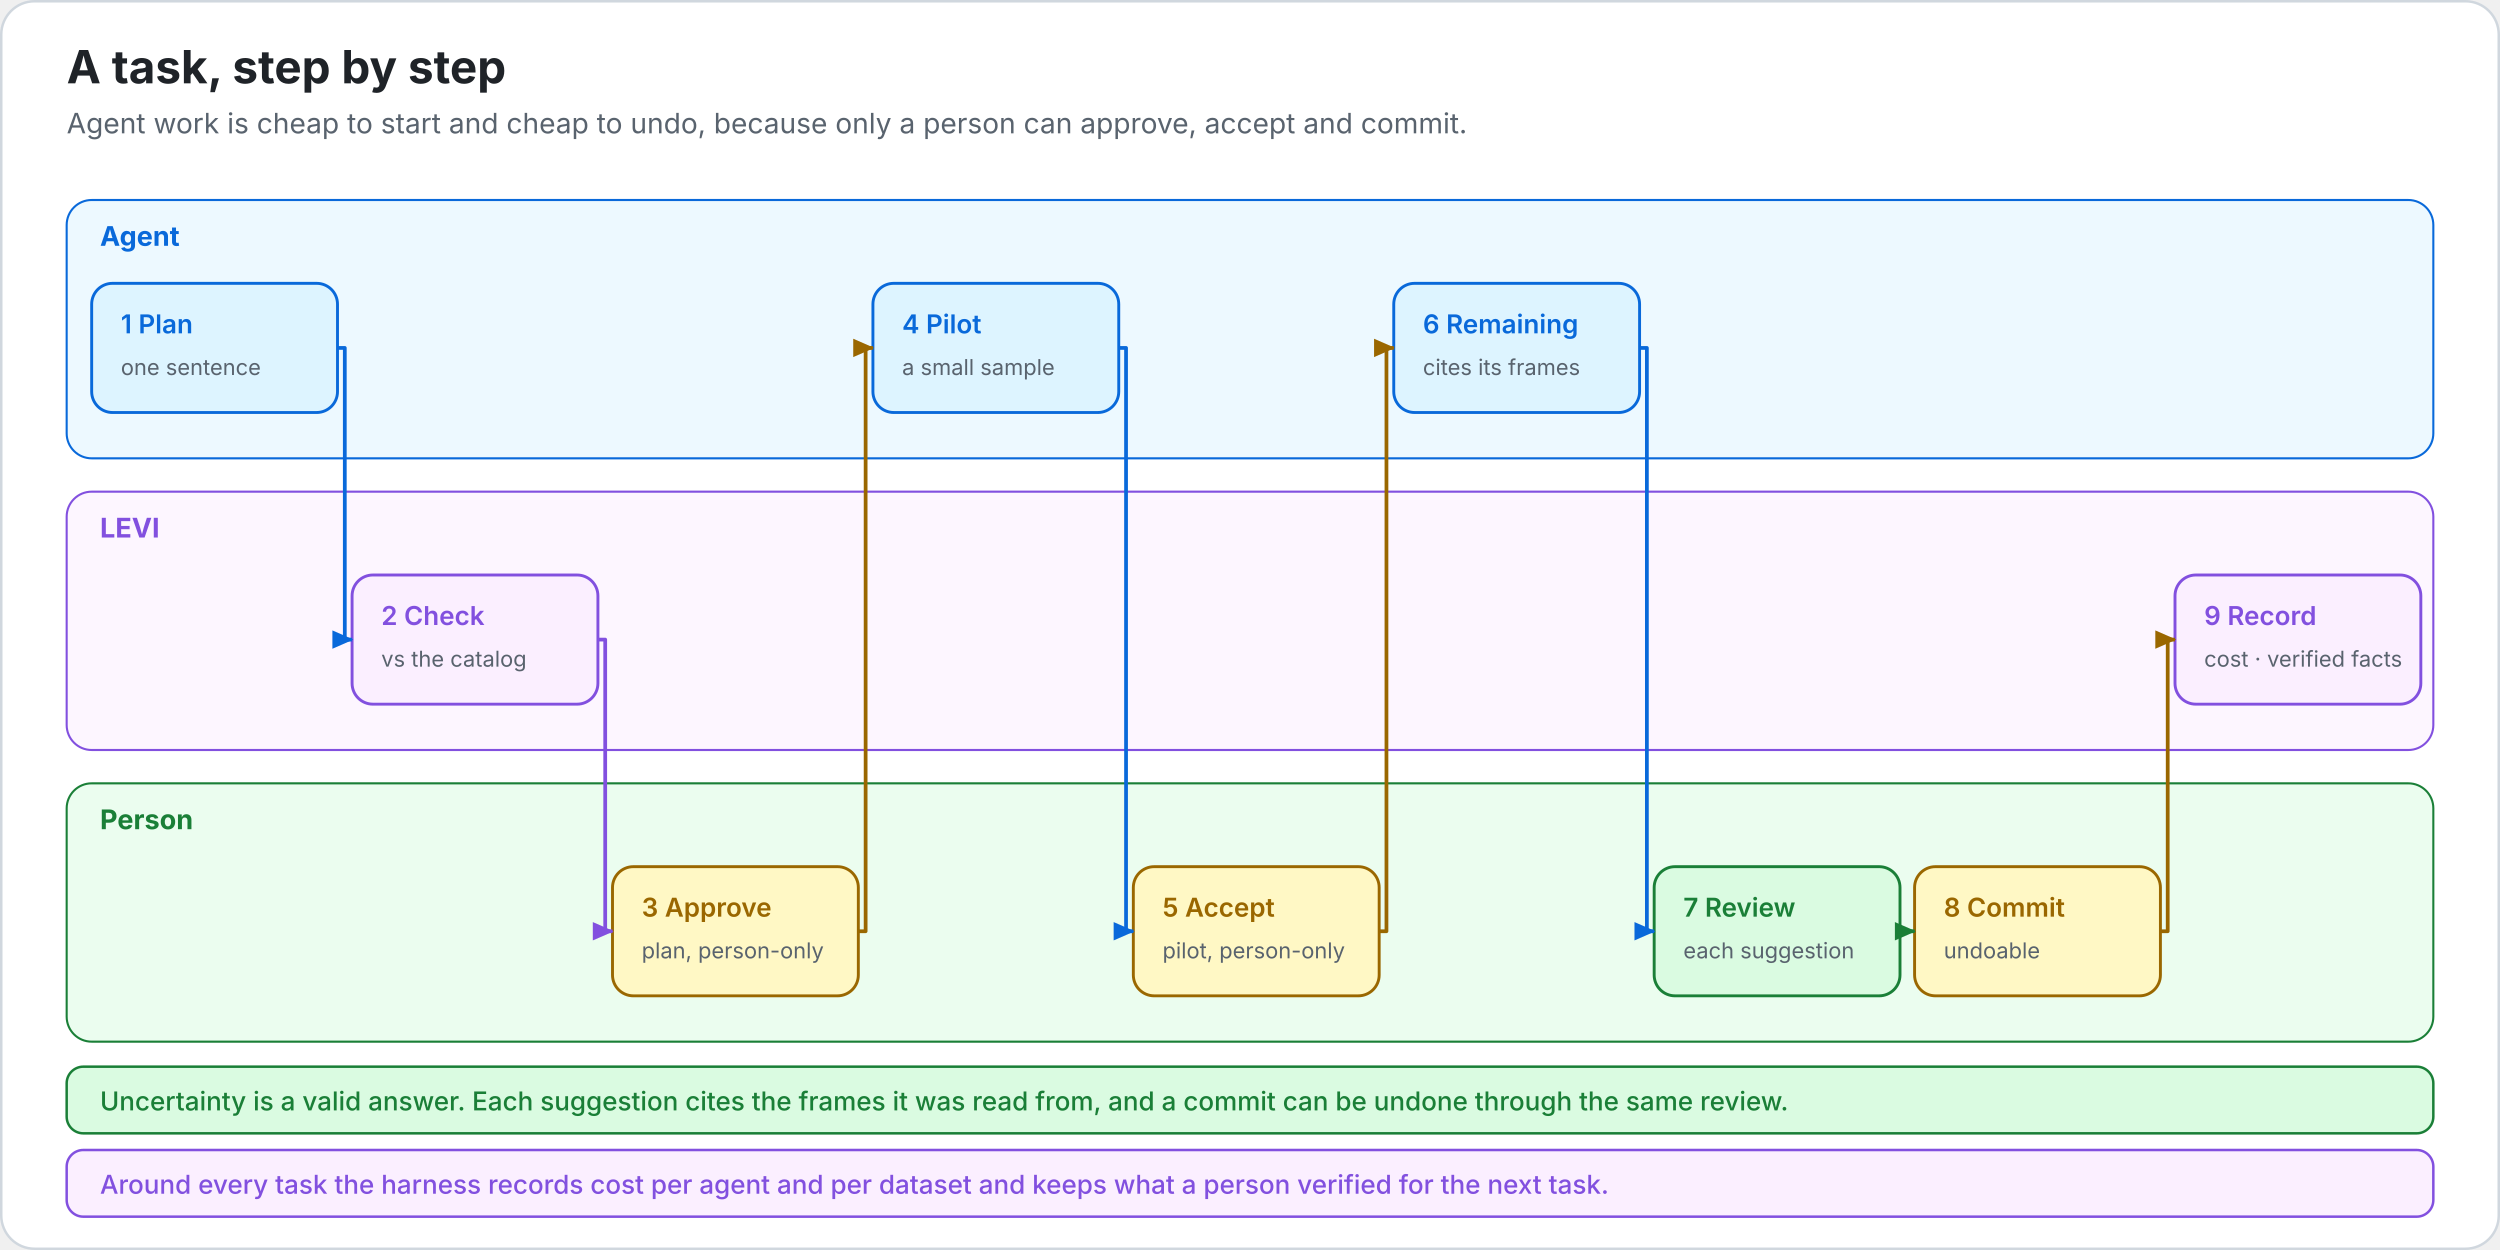
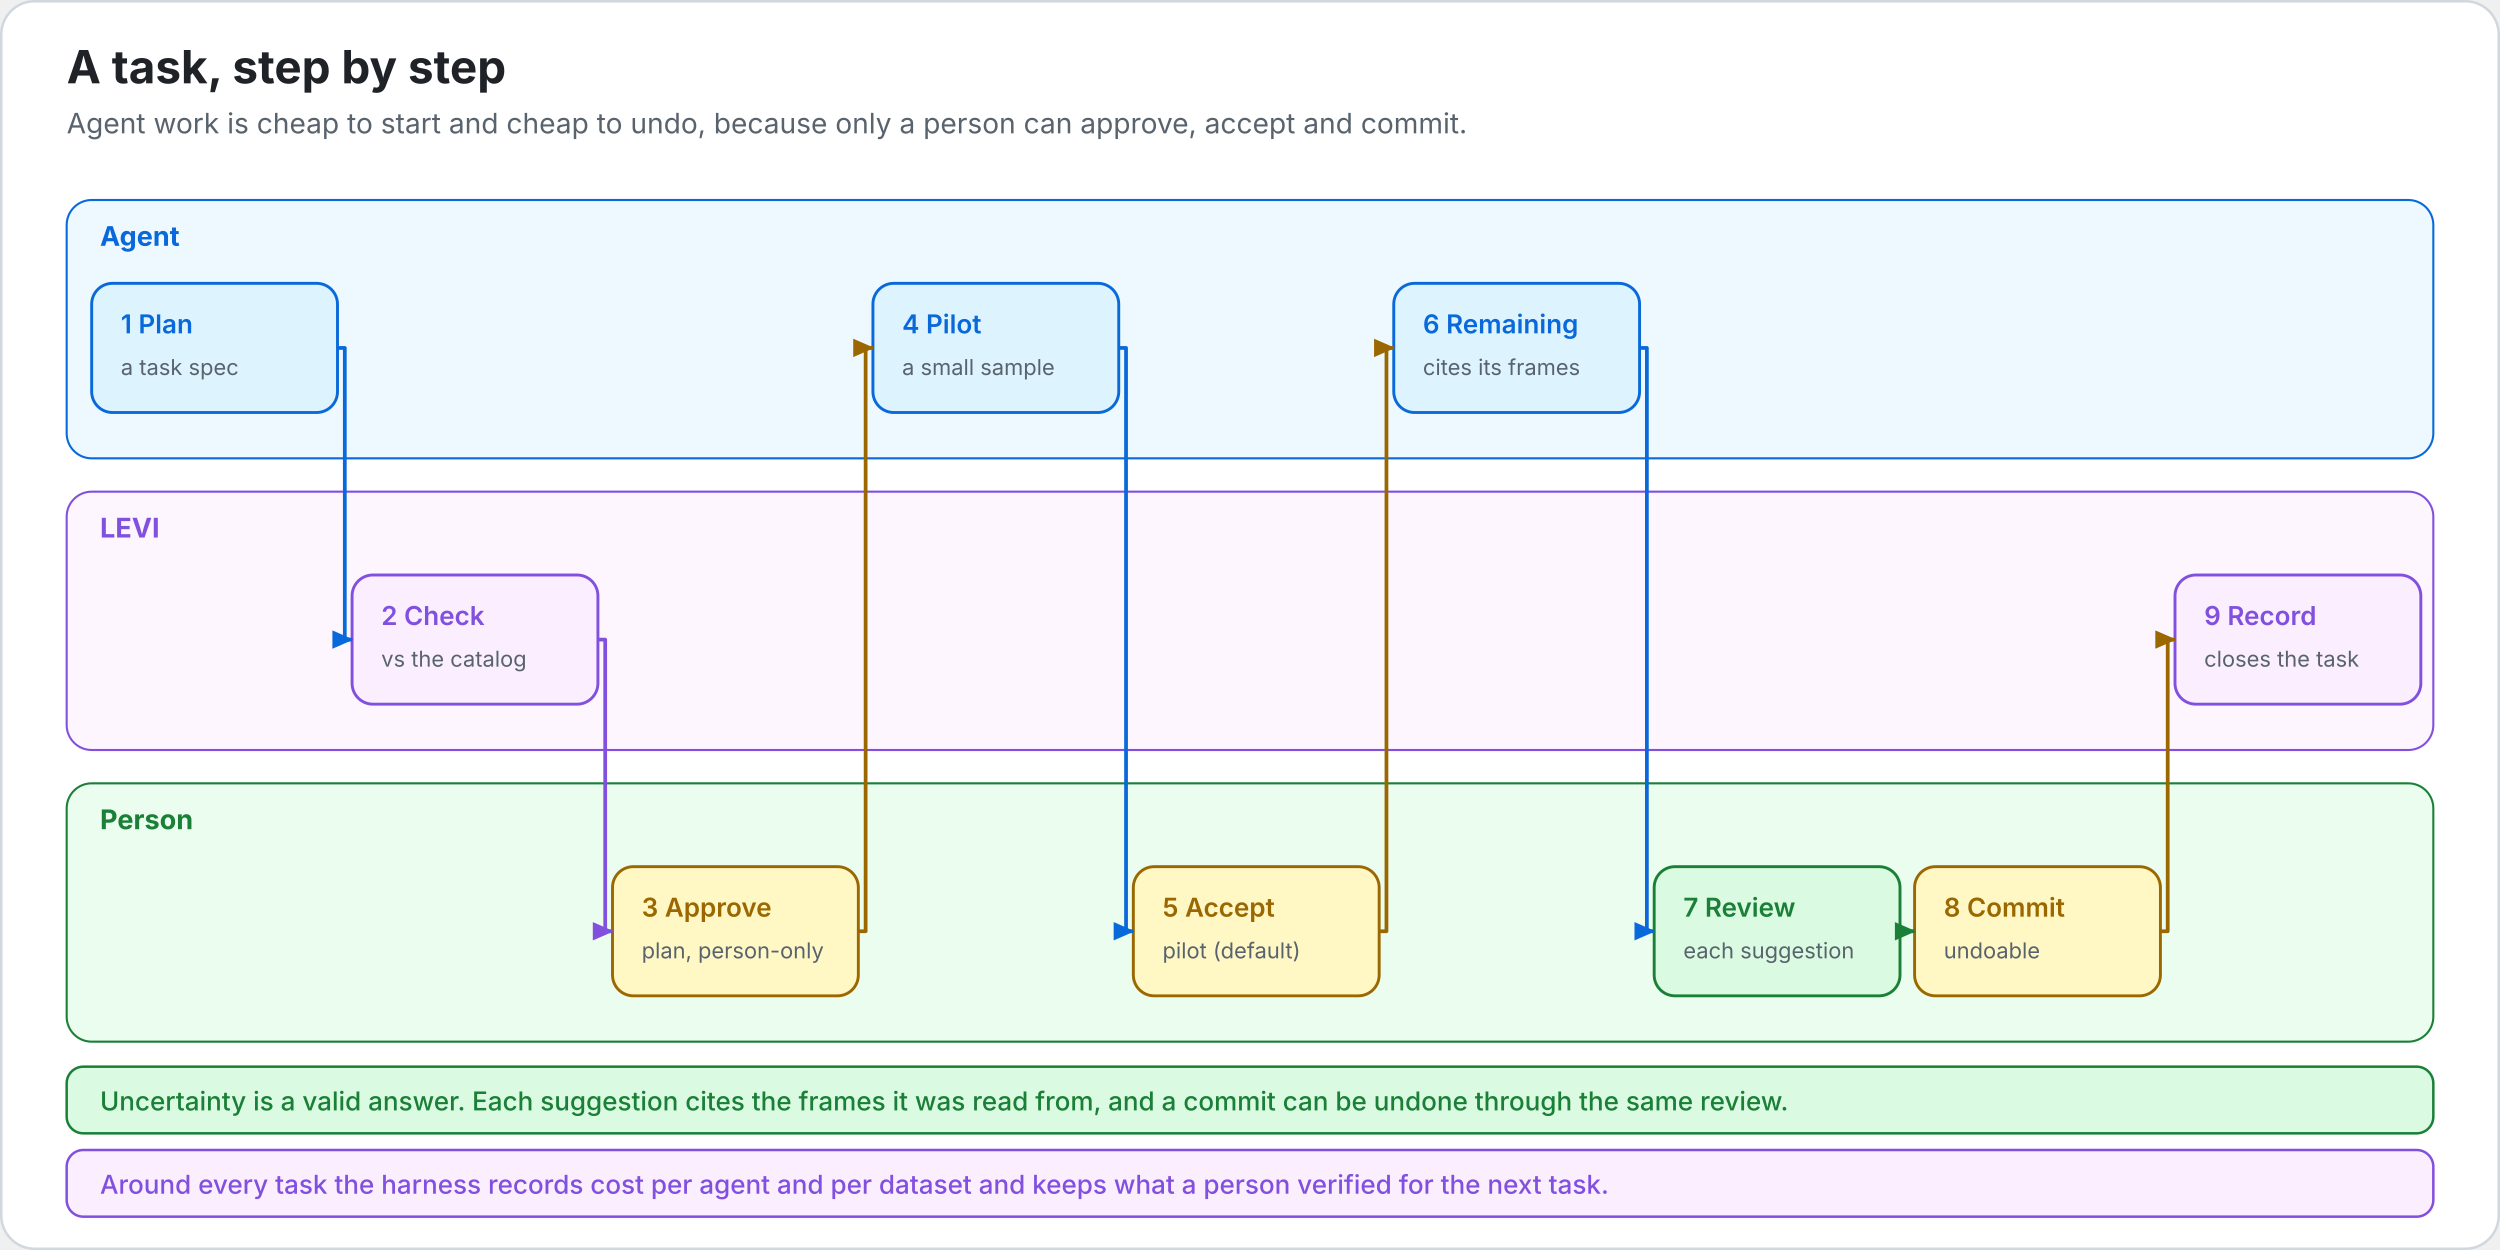
<svg xmlns="http://www.w3.org/2000/svg" viewBox="0 0 1200 600" width="1200" height="600" role="img" aria-labelledby="t d">
  <defs>
    <marker id="a_gate" viewBox="0 0 10 10" refX="8.5" refY="5" markerWidth="7" markerHeight="7" orient="auto">
      <path d="M1 1.5 L9 5 L1 8.5 Z" fill="#9a6700" />
    </marker>
    <marker id="a_model" viewBox="0 0 10 10" refX="8.5" refY="5" markerWidth="7" markerHeight="7" orient="auto">
      <path d="M1 1.5 L9 5 L1 8.5 Z" fill="#0969da" />
    </marker>
    <marker id="a_person" viewBox="0 0 10 10" refX="8.5" refY="5" markerWidth="7" markerHeight="7" orient="auto">
      <path d="M1 1.5 L9 5 L1 8.5 Z" fill="#1a7f37" />
    </marker>
    <marker id="a_system" viewBox="0 0 10 10" refX="8.5" refY="5" markerWidth="7" markerHeight="7" orient="auto">
      <path d="M1 1.5 L9 5 L1 8.5 Z" fill="#8250df" />
    </marker>
  </defs>
  <rect x="0.6" y="0.6" width="1198.8" height="598.8" rx="16" fill="#ffffff" stroke="#d0d7de" stroke-width="1.2" />
  <text x="32" y="40" font-family="Inter, -apple-system, 'Segoe UI', Roboto, 'Noto Sans', Helvetica, Arial, sans-serif" font-size="22" font-weight="700" text-anchor="start" fill="#1f2328">A task, step by step</text>
  <text x="32" y="64" font-family="Inter, -apple-system, 'Segoe UI', Roboto, 'Noto Sans', Helvetica, Arial, sans-serif" font-size="13.5" font-weight="400" text-anchor="start" fill="#59636e">Agent work is cheap to start and cheap to undo, because only a person can approve, accept and commit.</text>
  <rect x="32" y="96" width="1136" height="124" rx="12" fill="#ddf4ff" fill-opacity="0.55" stroke="#0969da" stroke-width="1.0" />
  <text x="48" y="118" font-family="Inter, -apple-system, 'Segoe UI', Roboto, 'Noto Sans', Helvetica, Arial, sans-serif" font-size="13" font-weight="700" text-anchor="start" fill="#0969da">Agent</text>
  <rect x="32" y="236" width="1136" height="124" rx="12" fill="#fbefff" fill-opacity="0.55" stroke="#8250df" stroke-width="1.0" />
  <text x="48" y="258" font-family="Inter, -apple-system, 'Segoe UI', Roboto, 'Noto Sans', Helvetica, Arial, sans-serif" font-size="13" font-weight="700" text-anchor="start" fill="#8250df">LEVI</text>
  <rect x="32" y="376" width="1136" height="124" rx="12" fill="#dafbe1" fill-opacity="0.55" stroke="#1a7f37" stroke-width="1.0" />
  <text x="48" y="398" font-family="Inter, -apple-system, 'Segoe UI', Roboto, 'Noto Sans', Helvetica, Arial, sans-serif" font-size="13" font-weight="700" text-anchor="start" fill="#1a7f37">Person</text>
  <rect x="44" y="136" width="118" height="62" rx="10" fill="#ddf4ff" stroke="#0969da" stroke-width="1.4" />
  <text x="58" y="160" font-family="Inter, -apple-system, 'Segoe UI', Roboto, 'Noto Sans', Helvetica, Arial, sans-serif" font-size="12.5" font-weight="600" text-anchor="start" fill="#0969da">1  Plan</text>
-   <text x="58" y="180" font-family="Inter, -apple-system, 'Segoe UI', Roboto, 'Noto Sans', Helvetica, Arial, sans-serif" font-size="10.5" font-weight="400" text-anchor="start" fill="#59636e">one sentence</text>
+   <text x="58" y="180" font-family="Inter, -apple-system, 'Segoe UI', Roboto, 'Noto Sans', Helvetica, Arial, sans-serif" font-size="10.5" font-weight="400" text-anchor="start" fill="#59636e">a task spec</text>
  <rect x="169" y="276" width="118" height="62" rx="10" fill="#fbefff" stroke="#8250df" stroke-width="1.4" />
  <text x="183" y="300" font-family="Inter, -apple-system, 'Segoe UI', Roboto, 'Noto Sans', Helvetica, Arial, sans-serif" font-size="12.5" font-weight="600" text-anchor="start" fill="#8250df">2  Check</text>
  <text x="183" y="320" font-family="Inter, -apple-system, 'Segoe UI', Roboto, 'Noto Sans', Helvetica, Arial, sans-serif" font-size="10.5" font-weight="400" text-anchor="start" fill="#59636e">vs the catalog</text>
  <rect x="294" y="416" width="118" height="62" rx="10" fill="#fff8c5" stroke="#9a6700" stroke-width="1.4" />
  <text x="308" y="440" font-family="Inter, -apple-system, 'Segoe UI', Roboto, 'Noto Sans', Helvetica, Arial, sans-serif" font-size="12.5" font-weight="600" text-anchor="start" fill="#9a6700">3  Approve</text>
  <text x="308" y="460" font-family="Inter, -apple-system, 'Segoe UI', Roboto, 'Noto Sans', Helvetica, Arial, sans-serif" font-size="10.5" font-weight="400" text-anchor="start" fill="#59636e">plan, person-only</text>
  <rect x="419" y="136" width="118" height="62" rx="10" fill="#ddf4ff" stroke="#0969da" stroke-width="1.4" />
  <text x="433" y="160" font-family="Inter, -apple-system, 'Segoe UI', Roboto, 'Noto Sans', Helvetica, Arial, sans-serif" font-size="12.5" font-weight="600" text-anchor="start" fill="#0969da">4  Pilot</text>
  <text x="433" y="180" font-family="Inter, -apple-system, 'Segoe UI', Roboto, 'Noto Sans', Helvetica, Arial, sans-serif" font-size="10.5" font-weight="400" text-anchor="start" fill="#59636e">a small sample</text>
  <rect x="544" y="416" width="118" height="62" rx="10" fill="#fff8c5" stroke="#9a6700" stroke-width="1.4" />
  <text x="558" y="440" font-family="Inter, -apple-system, 'Segoe UI', Roboto, 'Noto Sans', Helvetica, Arial, sans-serif" font-size="12.5" font-weight="600" text-anchor="start" fill="#9a6700">5  Accept</text>
-   <text x="558" y="460" font-family="Inter, -apple-system, 'Segoe UI', Roboto, 'Noto Sans', Helvetica, Arial, sans-serif" font-size="10.5" font-weight="400" text-anchor="start" fill="#59636e">pilot, person-only</text>
+   <text x="558" y="460" font-family="Inter, -apple-system, 'Segoe UI', Roboto, 'Noto Sans', Helvetica, Arial, sans-serif" font-size="10.5" font-weight="400" text-anchor="start" fill="#59636e">pilot (default)</text>
  <rect x="669" y="136" width="118" height="62" rx="10" fill="#ddf4ff" stroke="#0969da" stroke-width="1.4" />
  <text x="683" y="160" font-family="Inter, -apple-system, 'Segoe UI', Roboto, 'Noto Sans', Helvetica, Arial, sans-serif" font-size="12.5" font-weight="600" text-anchor="start" fill="#0969da">6  Remaining</text>
  <text x="683" y="180" font-family="Inter, -apple-system, 'Segoe UI', Roboto, 'Noto Sans', Helvetica, Arial, sans-serif" font-size="10.5" font-weight="400" text-anchor="start" fill="#59636e">cites its frames</text>
  <rect x="794" y="416" width="118" height="62" rx="10" fill="#dafbe1" stroke="#1a7f37" stroke-width="1.4" />
  <text x="808" y="440" font-family="Inter, -apple-system, 'Segoe UI', Roboto, 'Noto Sans', Helvetica, Arial, sans-serif" font-size="12.5" font-weight="600" text-anchor="start" fill="#1a7f37">7  Review</text>
  <text x="808" y="460" font-family="Inter, -apple-system, 'Segoe UI', Roboto, 'Noto Sans', Helvetica, Arial, sans-serif" font-size="10.5" font-weight="400" text-anchor="start" fill="#59636e">each suggestion</text>
  <rect x="919" y="416" width="118" height="62" rx="10" fill="#fff8c5" stroke="#9a6700" stroke-width="1.4" />
  <text x="933" y="440" font-family="Inter, -apple-system, 'Segoe UI', Roboto, 'Noto Sans', Helvetica, Arial, sans-serif" font-size="12.5" font-weight="600" text-anchor="start" fill="#9a6700">8  Commit</text>
  <text x="933" y="460" font-family="Inter, -apple-system, 'Segoe UI', Roboto, 'Noto Sans', Helvetica, Arial, sans-serif" font-size="10.5" font-weight="400" text-anchor="start" fill="#59636e">undoable</text>
  <rect x="1044" y="276" width="118" height="62" rx="10" fill="#fbefff" stroke="#8250df" stroke-width="1.4" />
  <text x="1058" y="300" font-family="Inter, -apple-system, 'Segoe UI', Roboto, 'Noto Sans', Helvetica, Arial, sans-serif" font-size="12.5" font-weight="600" text-anchor="start" fill="#8250df">9  Record</text>
-   <text x="1058" y="320" font-family="Inter, -apple-system, 'Segoe UI', Roboto, 'Noto Sans', Helvetica, Arial, sans-serif" font-size="10.5" font-weight="400" text-anchor="start" fill="#59636e">cost · verified facts</text>
+   <text x="1058" y="320" font-family="Inter, -apple-system, 'Segoe UI', Roboto, 'Noto Sans', Helvetica, Arial, sans-serif" font-size="10.5" font-weight="400" text-anchor="start" fill="#59636e">closes the task</text>
  <path d="M162 167 L165.5 167 L165.5 307 L169 307" fill="none" stroke="#0969da" stroke-width="1.8" stroke-linejoin="round" marker-end="url(#a_model)" />
  <path d="M287 307 L290.5 307 L290.5 447 L294 447" fill="none" stroke="#8250df" stroke-width="1.8" stroke-linejoin="round" marker-end="url(#a_system)" />
  <path d="M412 447 L415.5 447 L415.5 167 L419 167" fill="none" stroke="#9a6700" stroke-width="1.8" stroke-linejoin="round" marker-end="url(#a_gate)" />
  <path d="M537 167 L540.5 167 L540.5 447 L544 447" fill="none" stroke="#0969da" stroke-width="1.8" stroke-linejoin="round" marker-end="url(#a_model)" />
  <path d="M662 447 L665.5 447 L665.5 167 L669 167" fill="none" stroke="#9a6700" stroke-width="1.8" stroke-linejoin="round" marker-end="url(#a_gate)" />
  <path d="M787 167 L790.5 167 L790.5 447 L794 447" fill="none" stroke="#0969da" stroke-width="1.8" stroke-linejoin="round" marker-end="url(#a_model)" />
  <path d="M912 447 L915.5 447 L915.5 447 L919 447" fill="none" stroke="#1a7f37" stroke-width="1.8" stroke-linejoin="round" marker-end="url(#a_person)" />
  <path d="M1037 447 L1040.5 447 L1040.5 307 L1044 307" fill="none" stroke="#9a6700" stroke-width="1.8" stroke-linejoin="round" marker-end="url(#a_gate)" />
  <rect x="32" y="512" width="1136" height="32" rx="8" fill="#dafbe1" stroke="#1a7f37" stroke-width="1.2" />
  <text x="48" y="533" font-family="Inter, -apple-system, 'Segoe UI', Roboto, 'Noto Sans', Helvetica, Arial, sans-serif" font-size="12.5" font-weight="500" text-anchor="start" fill="#1a7f37">Uncertainty is a valid answer. Each suggestion cites the frames it was read from, and a commit can be undone through the same review.</text>
  <rect x="32" y="552" width="1136" height="32" rx="8" fill="#fbefff" stroke="#8250df" stroke-width="1.2" />
  <text x="48" y="573" font-family="Inter, -apple-system, 'Segoe UI', Roboto, 'Noto Sans', Helvetica, Arial, sans-serif" font-size="12.5" font-weight="500" text-anchor="start" fill="#8250df">Around every task the harness records cost per agent and per dataset and keeps what a person verified for the next task.</text>
</svg>
